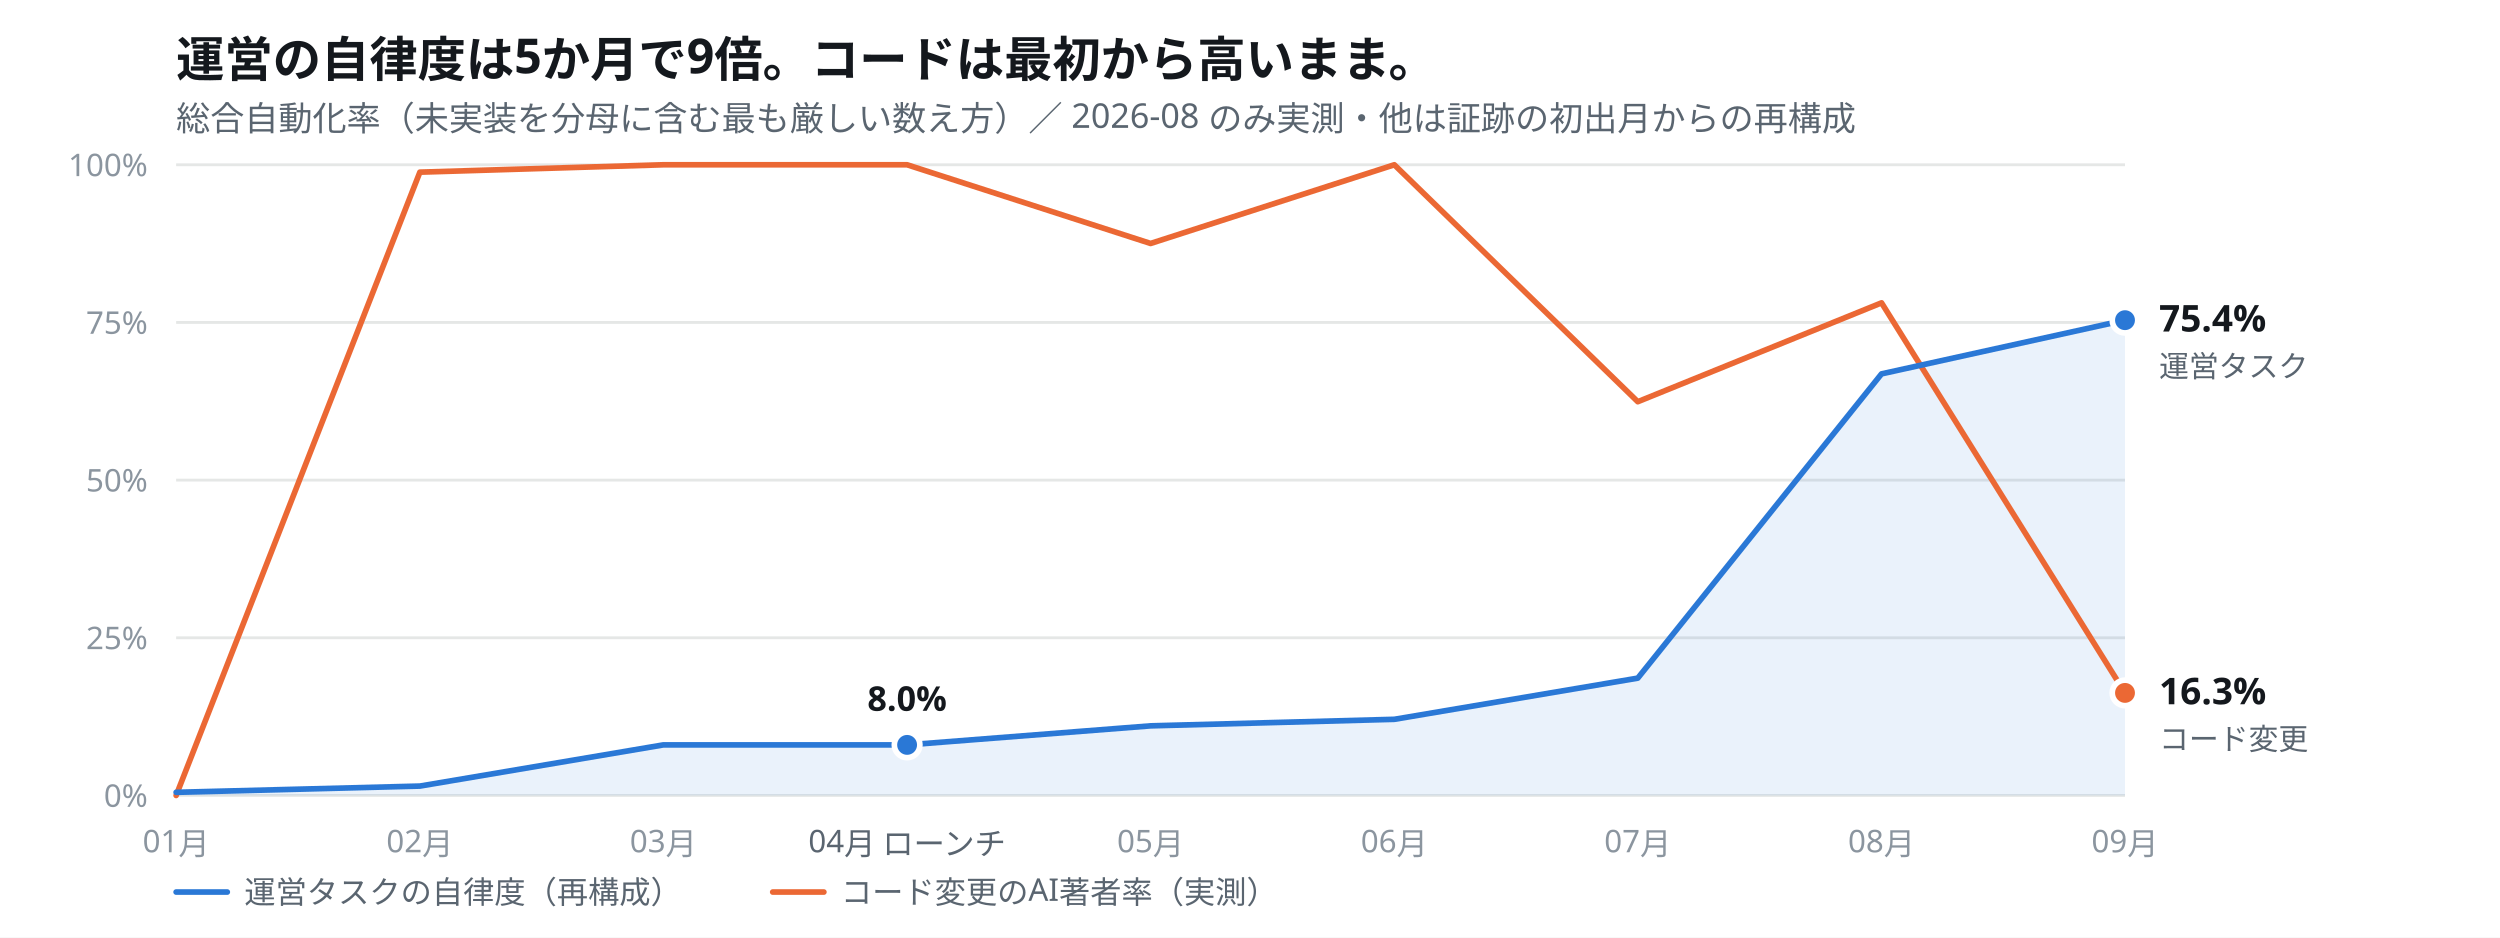
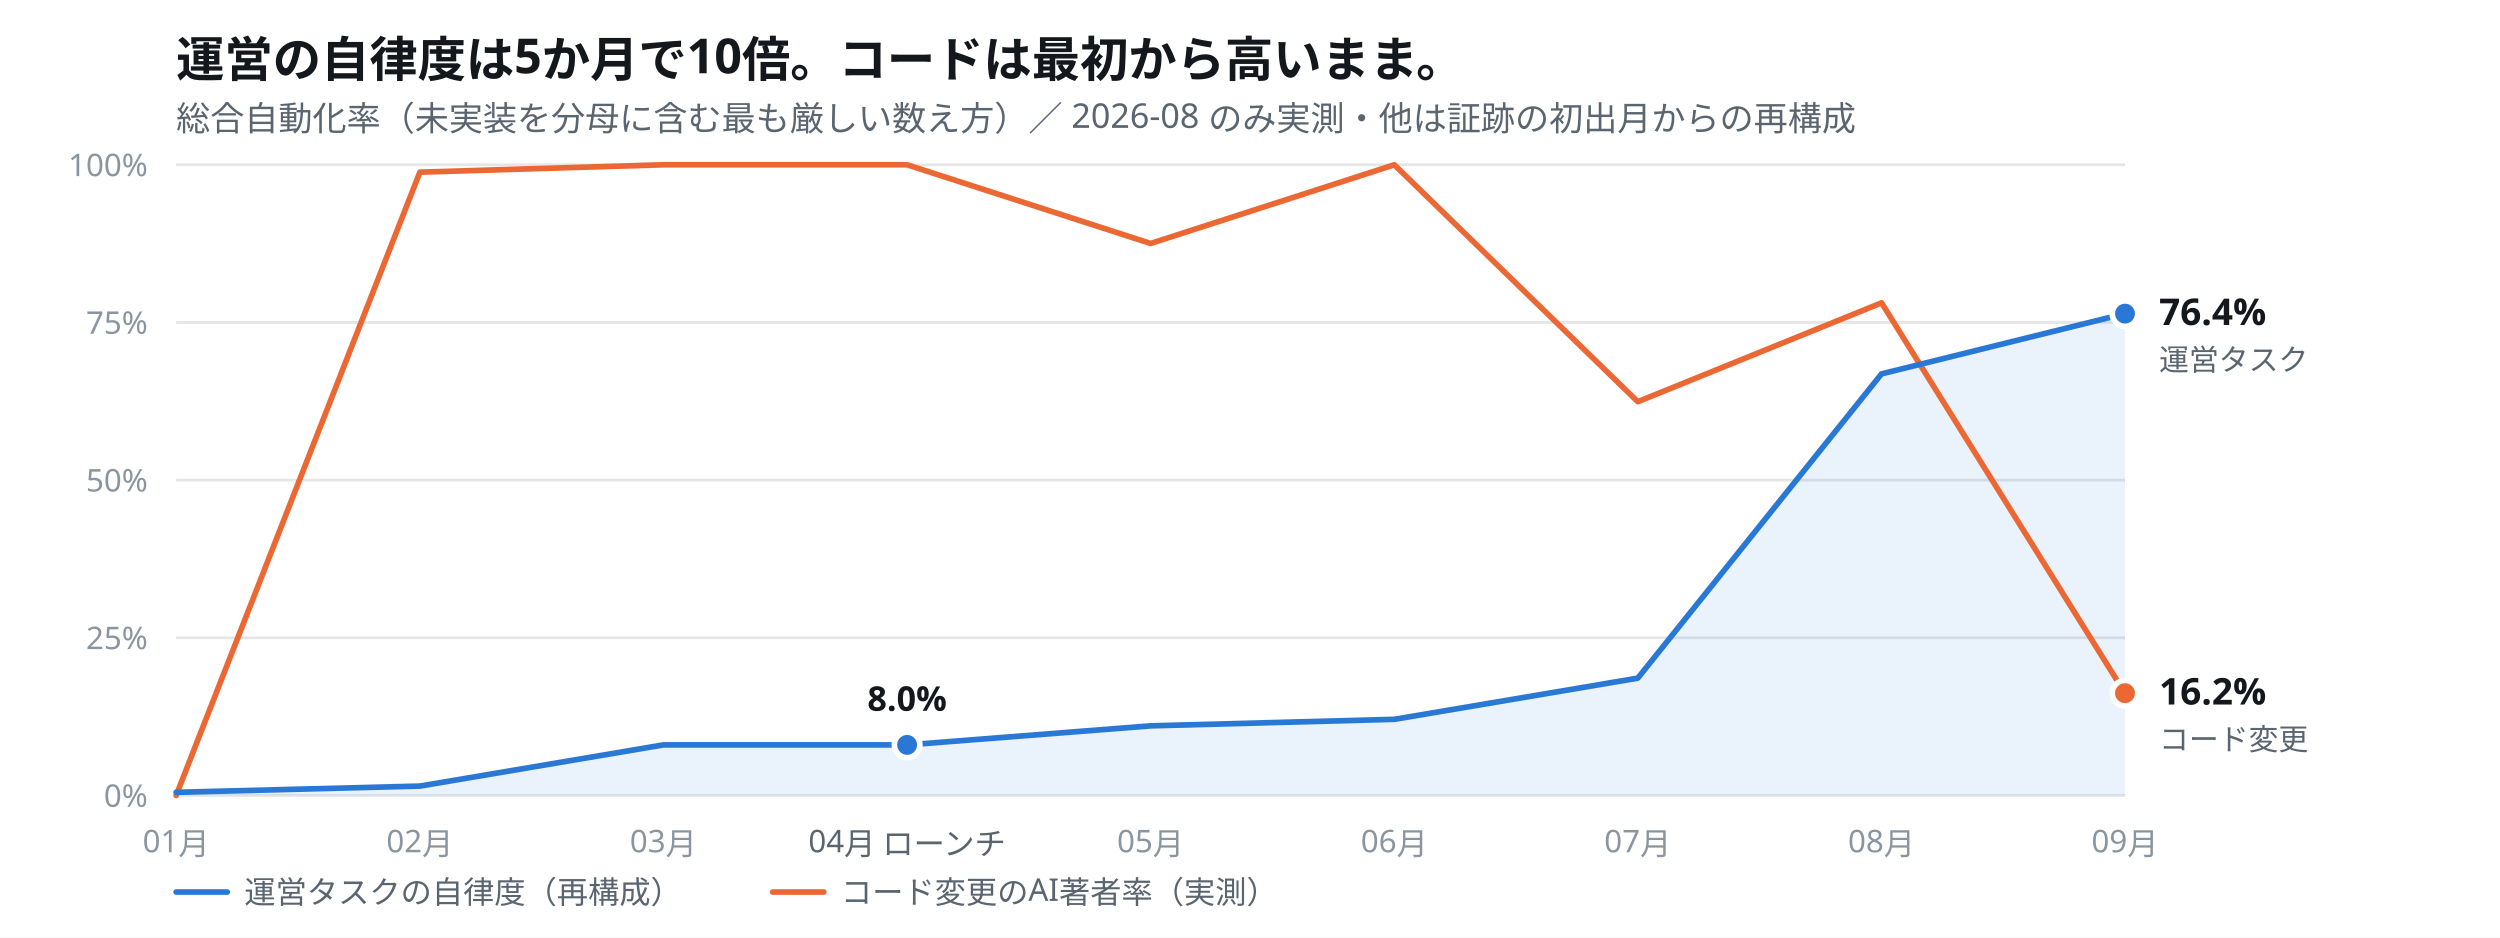
<svg xmlns="http://www.w3.org/2000/svg" viewBox="0 0 880 330" width="880" height="330" font-family="'Zen Kaku Gothic New','Hiragino Sans','Noto Sans JP',sans-serif" role="img" aria-label="運営タスクの自律度とコード変更のAI比率の月次推移">
  <rect width="880" height="330" fill="#ffffff" />
-   <text x="62" y="27" fill="#14181d" font-size="17" font-weight="700">運営の自律度は5か月で9倍。コードは最初から高いまま。</text>
+   <text x="62" y="27" fill="#14181d" font-size="17" font-weight="700">運営の自律度は5か月で10倍。コードは最初から高いまま。</text>
  <text x="62" y="46" fill="#5a6570" font-size="12">総合自動化率（未実装を分母に含む最も厳しい数え方）／ 2026-08 のみ実測・他は証跡の初出月からの再構成</text>
  <line x1="62" y1="280.0" x2="748" y2="280.0" stroke="#e5e7e6" stroke-width="1" />
  <text x="52" y="284.0" fill="#8b959f" font-size="11" text-anchor="end" font-variant-numeric="tabular-nums">0%</text>
  <line x1="62" y1="224.5" x2="748" y2="224.5" stroke="#e5e7e6" stroke-width="1" />
  <text x="52" y="228.5" fill="#8b959f" font-size="11" text-anchor="end" font-variant-numeric="tabular-nums">25%</text>
  <line x1="62" y1="169.0" x2="748" y2="169.0" stroke="#e5e7e6" stroke-width="1" />
  <text x="52" y="173.0" fill="#8b959f" font-size="11" text-anchor="end" font-variant-numeric="tabular-nums">50%</text>
  <line x1="62" y1="113.5" x2="748" y2="113.5" stroke="#e5e7e6" stroke-width="1" />
  <text x="52" y="117.5" fill="#8b959f" font-size="11" text-anchor="end" font-variant-numeric="tabular-nums">75%</text>
  <line x1="62" y1="58.0" x2="748" y2="58.0" stroke="#e5e7e6" stroke-width="1" />
  <text x="52" y="62.0" fill="#8b959f" font-size="11" text-anchor="end" font-variant-numeric="tabular-nums">100%</text>
  <text x="62.0" y="300" fill="#8b959f" font-size="11" text-anchor="middle">01月</text>
  <text x="147.8" y="300" fill="#8b959f" font-size="11" text-anchor="middle">02月</text>
  <text x="233.5" y="300" fill="#8b959f" font-size="11" text-anchor="middle">03月</text>
  <text x="319.3" y="300" fill="#5a6570" font-size="11" text-anchor="middle">04月 ローンチ</text>
  <text x="405.0" y="300" fill="#8b959f" font-size="11" text-anchor="middle">05月</text>
  <text x="490.8" y="300" fill="#8b959f" font-size="11" text-anchor="middle">06月</text>
  <text x="576.5" y="300" fill="#8b959f" font-size="11" text-anchor="middle">07月</text>
  <text x="662.3" y="300" fill="#8b959f" font-size="11" text-anchor="middle">08月</text>
  <text x="748.0" y="300" fill="#8b959f" font-size="11" text-anchor="middle">09月</text>
-   <polygon points="62,280 62.0,278.9 147.8,276.7 233.5,262.2 319.3,262.2 405.0,255.5 490.8,253.2 576.5,238.7 662.3,131.6 748.0,112.7 748,280" fill="#2a78d6" fill-opacity="0.1" />
-   <polyline points="62.0,280.0 147.8,60.6 233.5,58.0 319.3,58.0 405.0,85.7 490.8,58.0 576.5,141.4 662.3,106.6 748.0,243.9" fill="none" stroke="#eb6834" stroke-width="2" stroke-linejoin="round" stroke-linecap="round" />
-   <polyline points="62.0,278.9 147.8,276.7 233.5,262.2 319.3,262.2 405.0,255.5 490.8,253.2 576.5,238.7 662.3,131.6 748.0,112.7" fill="none" stroke="#2a78d6" stroke-width="2" stroke-linejoin="round" stroke-linecap="round" />
-   <circle cx="748.0" cy="112.7" r="4.5" fill="#2a78d6" stroke="#ffffff" stroke-width="2" />
-   <circle cx="748.0" cy="243.9" r="4.5" fill="#eb6834" stroke="#ffffff" stroke-width="2" />
+   <polygon points="62,280 62.0,278.9 147.8,276.7 233.5,262.2 319.3,262.2 405.0,255.5 490.8,253.2 576.5,238.7 662.3,131.6 748.0,110.4 748,280" fill="#2a78d6" fill-opacity="0.1" />
+   <polyline points="62.0,280.0 147.8,60.6 233.5,58.0 319.3,58.0 405.0,85.7 490.8,58.0 576.5,141.4 662.3,106.6 748.0,244.0" fill="none" stroke="#eb6834" stroke-width="2" stroke-linejoin="round" stroke-linecap="round" />
+   <polyline points="62.0,278.9 147.8,276.7 233.5,262.2 319.3,262.2 405.0,255.5 490.8,253.2 576.5,238.7 662.3,131.6 748.0,110.4" fill="none" stroke="#2a78d6" stroke-width="2" stroke-linejoin="round" stroke-linecap="round" />
+   <circle cx="748.0" cy="110.4" r="4.5" fill="#2a78d6" stroke="#ffffff" stroke-width="2" />
+   <circle cx="748.0" cy="244.0" r="4.5" fill="#eb6834" stroke="#ffffff" stroke-width="2" />
  <circle cx="319.3" cy="262.2" r="4.5" fill="#2a78d6" stroke="#ffffff" stroke-width="2" />
-   <text x="760" y="116.7" fill="#14181d" font-size="13" font-weight="700" font-variant-numeric="tabular-nums">75.4%</text>
-   <text x="760" y="132.7" fill="#5a6570" font-size="10.5">運営タスク</text>
-   <text x="760" y="247.9" fill="#14181d" font-size="13" font-weight="700" font-variant-numeric="tabular-nums">16.3%</text>
-   <text x="760" y="263.9" fill="#5a6570" font-size="10.5">コード変更</text>
+   <text x="760" y="114.4" fill="#14181d" font-size="13" font-weight="700" font-variant-numeric="tabular-nums">76.4%</text>
+   <text x="760" y="130.4" fill="#5a6570" font-size="10.5">運営タスク</text>
+   <text x="760" y="248.0" fill="#14181d" font-size="13" font-weight="700" font-variant-numeric="tabular-nums">16.2%</text>
+   <text x="760" y="264.0" fill="#5a6570" font-size="10.5">コード変更</text>
  <text x="319.3" y="250.2" fill="#14181d" font-size="12" font-weight="700" text-anchor="middle" font-variant-numeric="tabular-nums">8.0%</text>
  <line x1="62" y1="314" x2="80" y2="314" stroke="#2a78d6" stroke-width="2" stroke-linecap="round" />
  <text x="86" y="318" fill="#5a6570" font-size="11">運営タスクの自律度（再構成）</text>
  <line x1="272" y1="314" x2="290" y2="314" stroke="#eb6834" stroke-width="2" stroke-linecap="round" />
  <text x="296" y="318" fill="#5a6570" font-size="11">コード変更のAI著者率（実測）</text>
</svg>
